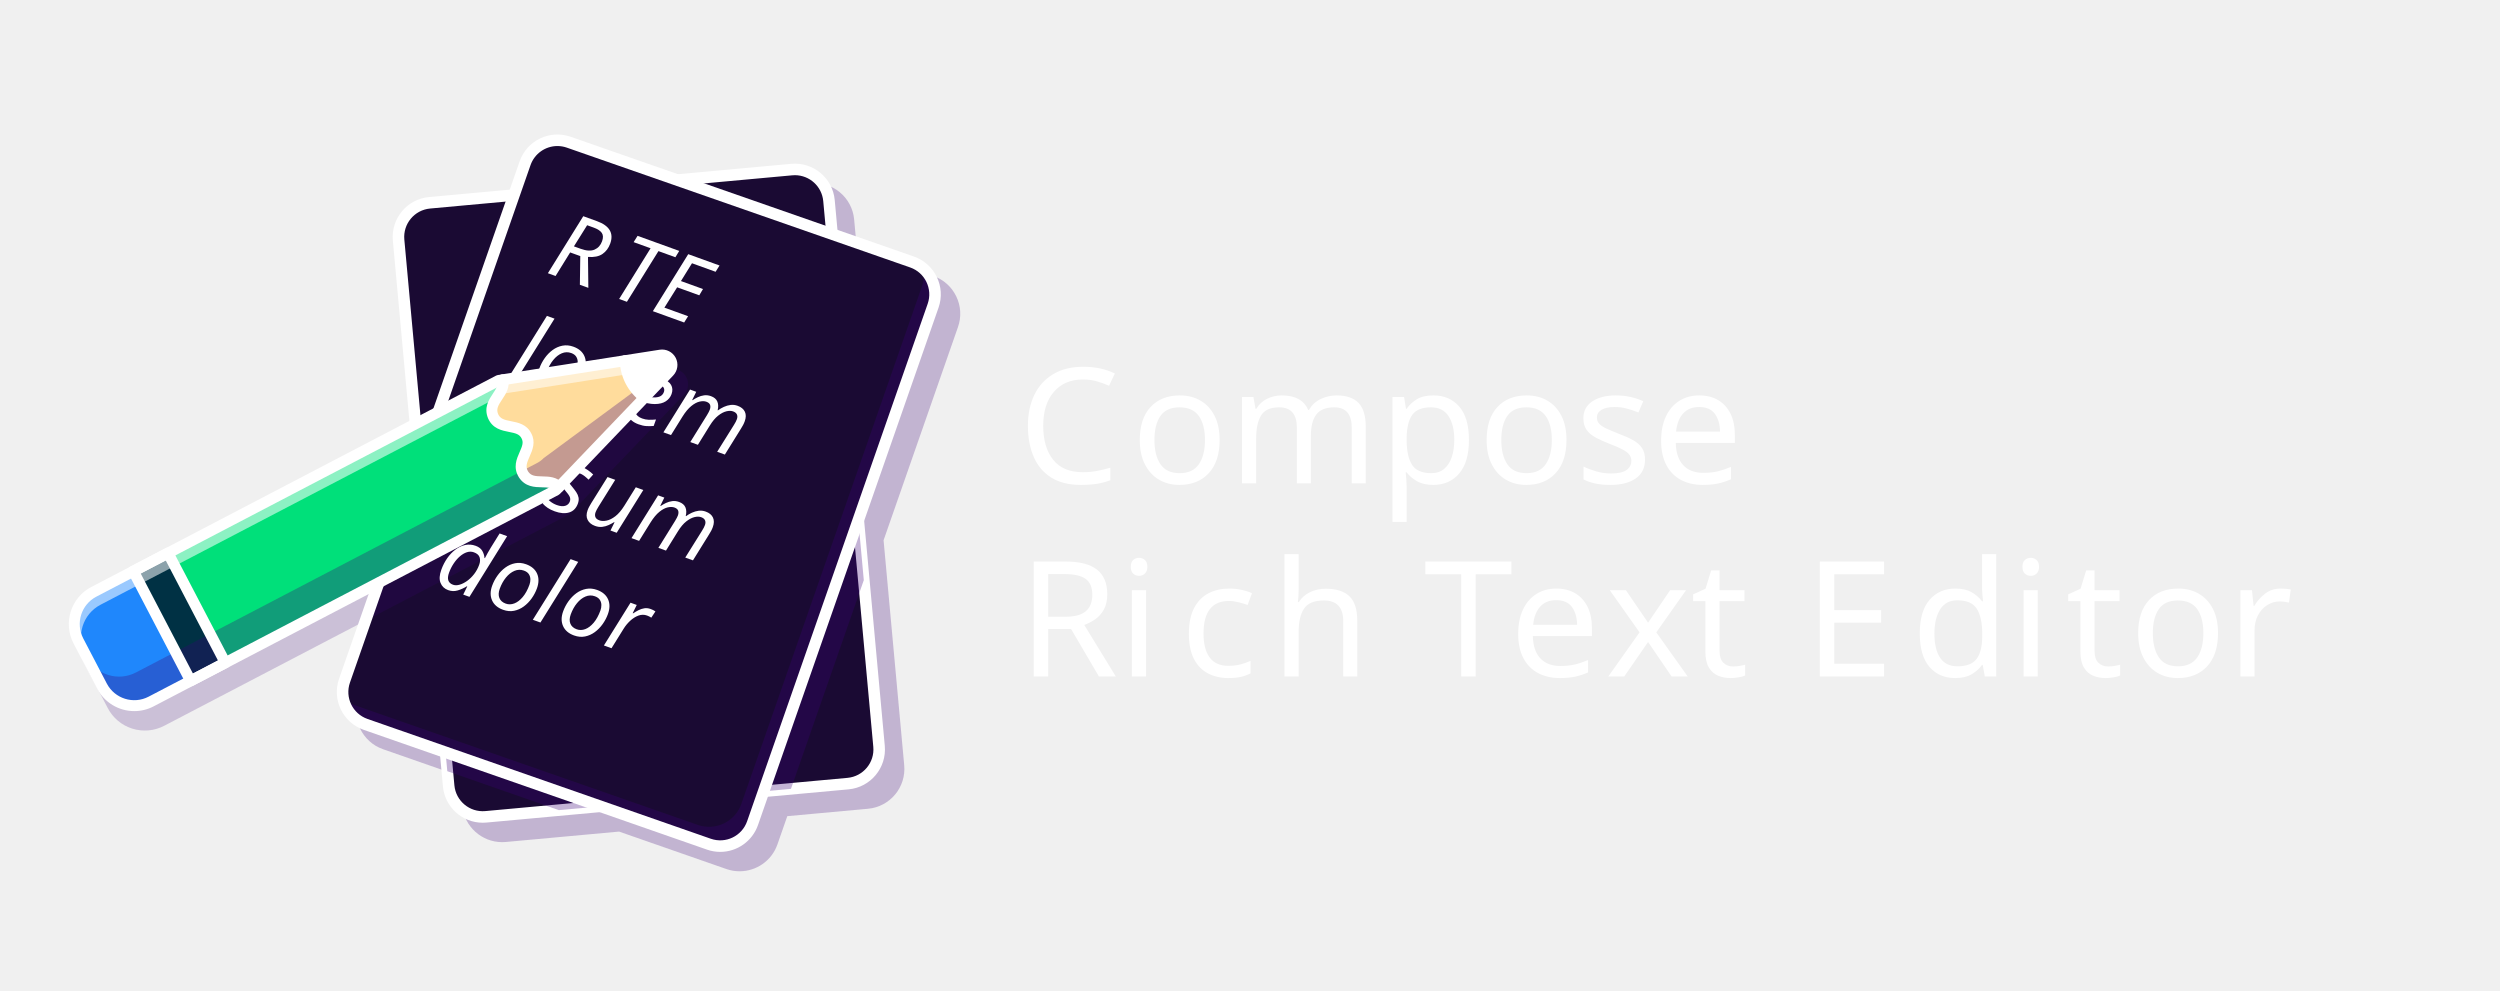
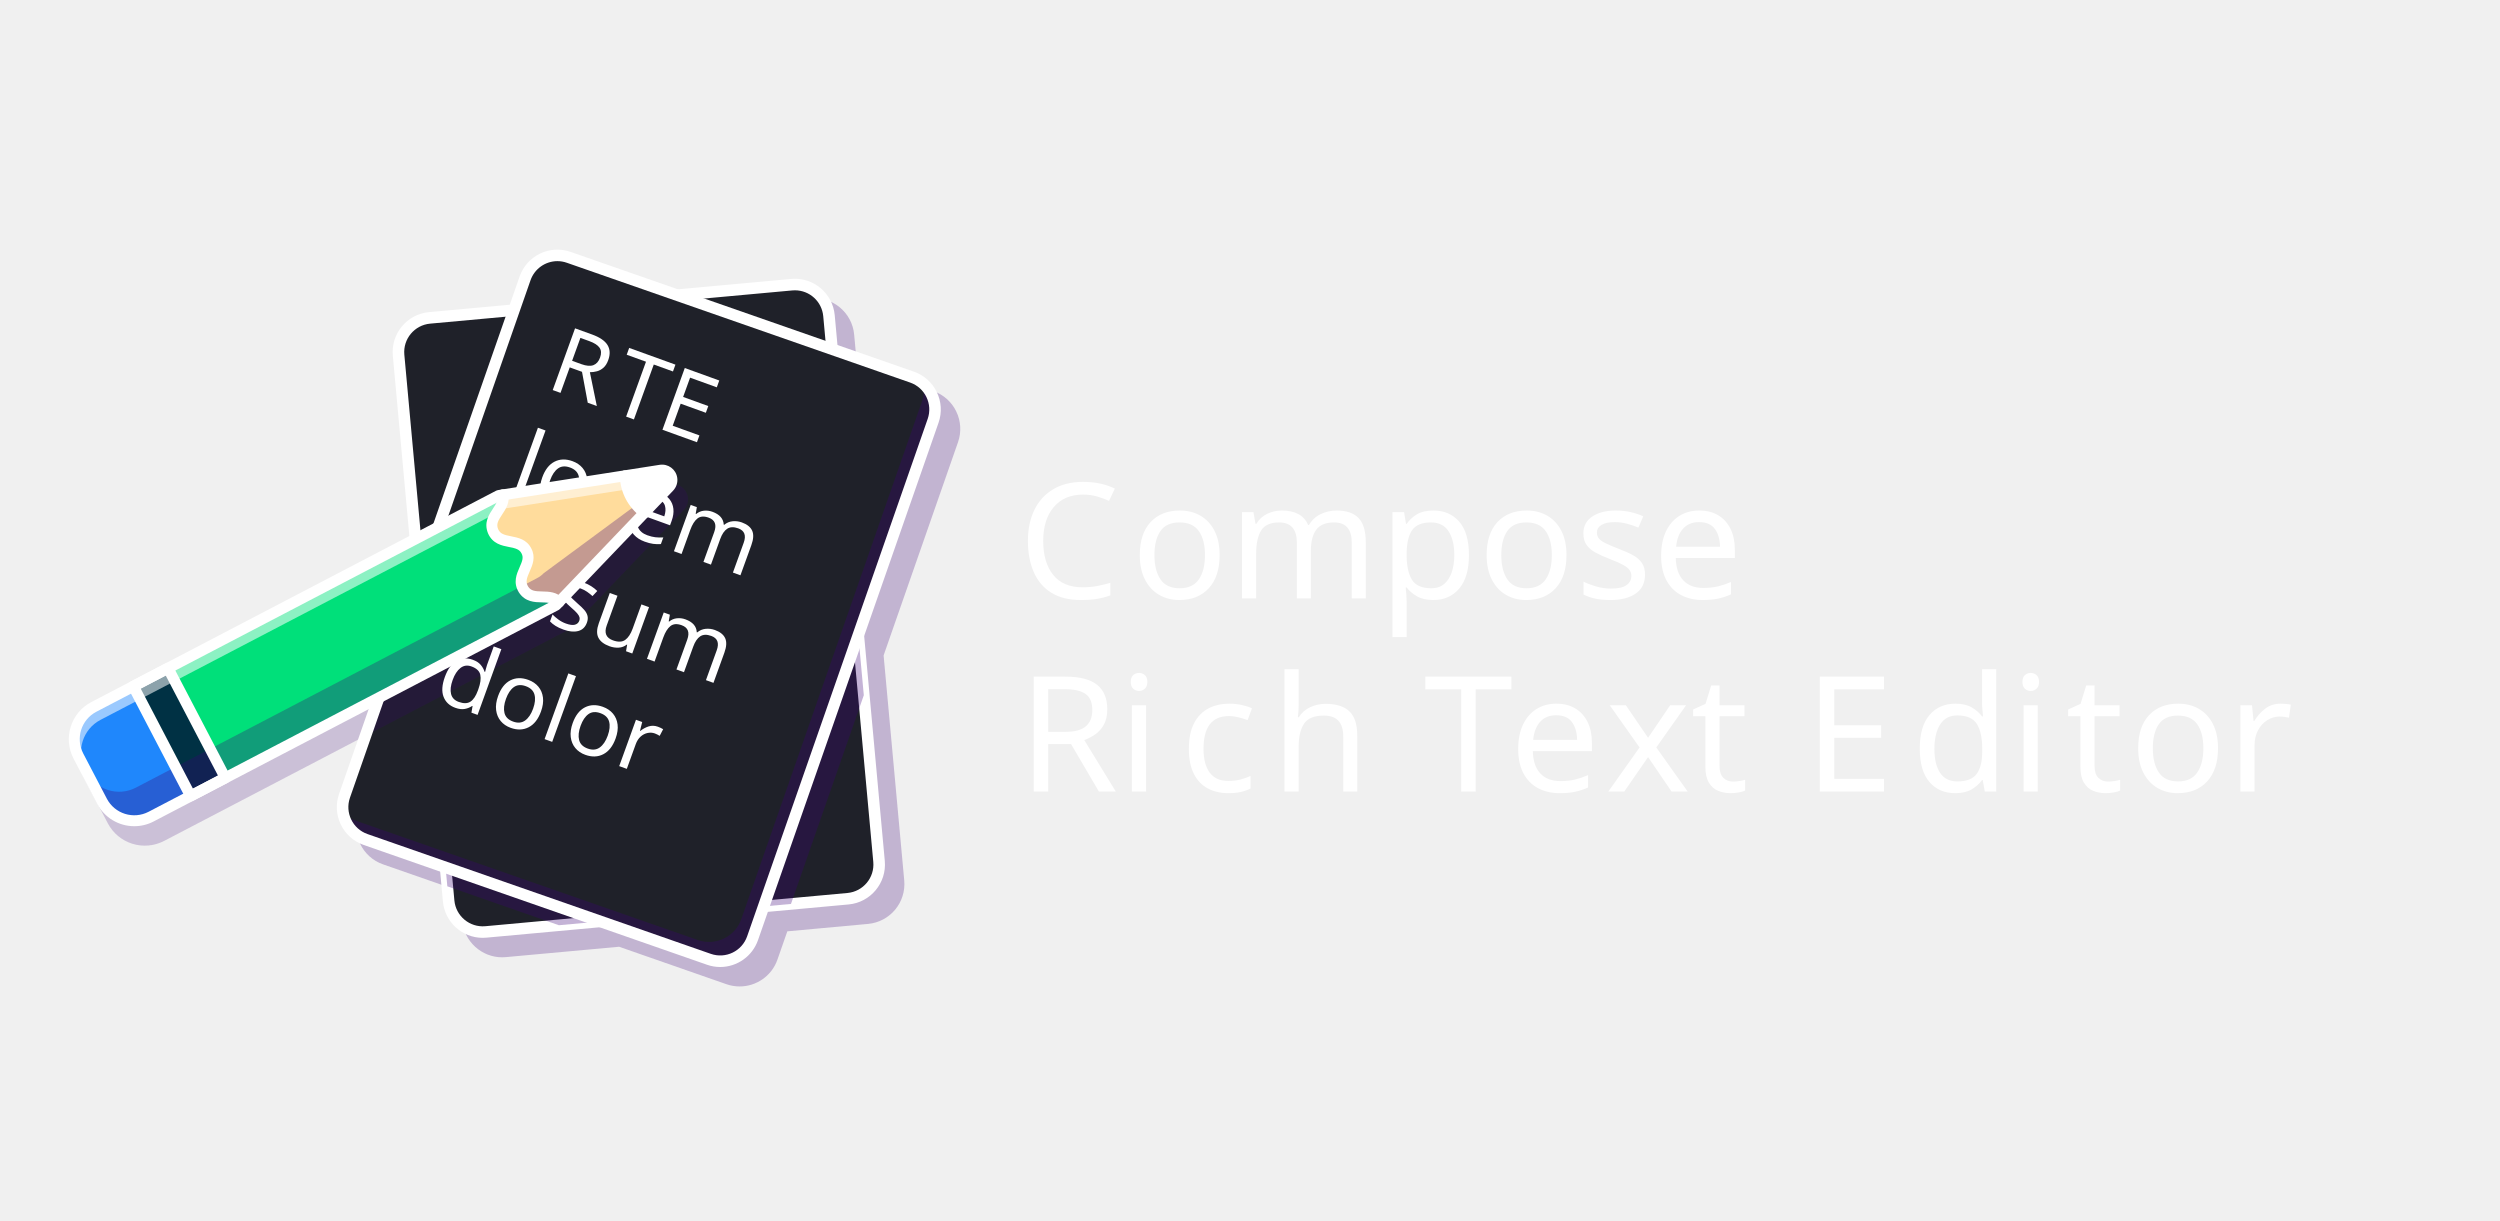
- <svg xmlns="http://www.w3.org/2000/svg" viewBox="0 0 10096 4000">
-   <defs>
-     <style>.cls-1{fill:none;}.cls-2{opacity:0.25;}.cls-3{fill:#390075;}.cls-4{fill:#1a0a33;}.cls-17,.cls-5,.cls-8{fill:#fff;}.cls-6{opacity:0.3;}.cls-7{opacity:0.2;}.cls-8{font-size:371.47px;font-family:Montserrat-Italic, Montserrat;font-style:italic;}.cls-9{letter-spacing:-0.01em;}.cls-10{letter-spacing:0em;}.cls-11{letter-spacing:-0.01em;}.cls-12{fill:#00e07a;}.cls-13{fill:#1f87fc;}.cls-14{fill:#003144;}.cls-15{fill:#ffdc9c;}.cls-16{opacity:0.55;}.cls-17{font-size:650px;font-family:Montserrat-Medium, Montserrat;font-weight:500;}.cls-18{letter-spacing:-0.02em;}.cls-19{letter-spacing:0em;}.cls-20{letter-spacing:-0.01em;}.cls-21{letter-spacing:-0.05em;}.cls-22{letter-spacing:-0.01em;}.cls-23{letter-spacing:-0.02em;}</style>
-   </defs>
-   <g id="Layer_2" data-name="Layer 2">
-     <g id="Layer_1-2" data-name="Layer 1">
-       <rect class="cls-1" width="10096" height="4000" />
+ <svg xmlns="http://www.w3.org/2000/svg" version="1.1" id="Layer_1" x="0px" y="0px" viewBox="0 0 8192 4000" style="enable-background:new 0 0 8192 4000;" xml:space="preserve">
+   <style type="text/css">
+ 	.st0{fill:none;}
+ 	.st1{opacity:0.25;}
+ 	.st2{fill:#390075;}
+ 	.st3{fill:#1F2129;}
+ 	.st4{fill:#FFFFFF;}
+ 	.st5{opacity:0.3;}
+ 	.st6{opacity:0.2;}
+ 	.st7{font-family:'Montserrat-Italic';}
+ 	.st8{font-size:301.294px;}
+ 	.st9{fill:#00E07A;}
+ 	.st10{fill:#1F87FC;}
+ 	.st11{fill:#003144;}
+ 	.st12{fill:#FFDC9C;}
+ 	.st13{opacity:0.55;}
+ 	.st14{font-family:'Montserrat-Medium';}
+ 	.st15{font-size:527.417px;}
+ </style>
+   <g>
+     <g id="Layer_1-2">
+       <rect y="377.2" class="st0" width="8192" height="3245.6" />
      <g id="large-dark">
-         <g class="cls-2">
-           <path class="cls-3" d="M3861.74,1196.91a160.61,160.61,0,0,0-92.31-82.35l-309-107.83-11.05-120.52A161.62,161.62,0,0,0,3273.64,740l-457.32,42-433.59-151.3A161.62,161.62,0,0,0,2176.88,730L2137,844.29l-325.94,29.9c-88.74,8.15-154.32,87-146.18,175.71l83.34,908.55-300.59,861.41A161.63,161.63,0,0,0,1547,3025.7l309,107.84,11.06,120.52c7.68,83.75,78.31,146.86,160.82,146.86q7.38,0,14.89-.68l457.32-41.95,433.59,151.3a160.82,160.82,0,0,0,53.1,9c66.84,0,129.51-41.8,152.74-108.38L3179.41,3296l326-29.9a161.62,161.62,0,0,0,146.17-175.7l-83.34-908.55,300.59-861.41A160.56,160.56,0,0,0,3861.74,1196.91Z" />
+         <g class="st1">
+           <path class="st2" d="M3133.5,1348.4c-15-31.4-42-55.4-74.9-66.8l-250.7-87.5l-9-97.8c-6.6-72.1-70.4-125.2-142.5-118.6      c0,0,0,0,0,0l-371.1,34.1l-351.8-122.8c-68.4-23.9-143.2,12.2-167,80.6l-32.4,92.7l-264.5,24.3c-72,6.6-125.2,70.6-118.6,142.6      l67.6,737.2l-243.9,699c-23.9,68.4,12.2,143.2,80.6,167l250.7,87.5l9,97.8c6.2,68,63.5,119.2,130.5,119.2c4,0,8-0.2,12.1-0.6      l371.1-34l351.8,122.8c13.8,4.8,28.4,7.3,43.1,7.3c54.2,0,105.1-33.9,123.9-87.9l32.4-92.7l264.5-24.3      c72.1-6.6,125.2-70.4,118.6-142.6l-67.6-737.2l243.9-699C3150.8,1415.8,3148.7,1379.7,3133.5,1348.4z" />
        </g>
-         <path class="cls-4" d="M3424.81,3164.51l-230.53,21.11-937.44,86-294.62,27a138.38,138.38,0,0,1-150.41-125.12l-5.43-59.08-90.68-989-106-1156.08A138.39,138.39,0,0,1,1734.8,818.93L2186,777.55l381.12-35,630.24-57.8A138.42,138.42,0,0,1,3347.8,809.91l19.41,211.86,121.15,1321.08,61.57,671.24A138.4,138.4,0,0,1,3424.81,3164.51Z" />
-         <path class="cls-3" d="M1949.33,3302.8a142,142,0,0,1-141.07-129L1606.13,969.67a141.94,141.94,0,0,1,128.35-154.28L3197.06,681.24c77.89-7.15,147.06,50.44,154.29,128.35l202.13,2204.18a141.94,141.94,0,0,1-128.35,154.28L1962.55,3302.19Q1955.92,3302.81,1949.33,3302.8Zm1260.78-2615q-6.15,0-12.4.57L1735.13,822.48A134.84,134.84,0,0,0,1613.23,969L1815.36,3173.2a134.81,134.81,0,0,0,146.54,121.89L3424.48,3161a134.81,134.81,0,0,0,121.89-146.54L3344.25,810.24A135.09,135.09,0,0,0,3210.11,687.77Z" />
-         <path class="cls-5" d="M1949.32,3322.51a161.63,161.63,0,0,1-160.65-146.86L1586.48,971.49c-8.14-88.75,57.44-167.57,146.18-175.71L3195.23,661.62A161.64,161.64,0,0,1,3370.94,807.8L3573.13,3012c8.13,88.74-57.45,167.56-146.19,175.7h0L1964.37,3321.82Q1956.82,3322.51,1949.32,3322.51Zm1260.87-2615c-3.55,0-7.13.16-10.71.5L1736.91,842.14a115.2,115.2,0,0,0-104.08,125.1L1835,3171.39a115.08,115.08,0,0,0,125.1,104.08l1462.57-134.16,2.13,23.18-2.13-23.18a115.19,115.19,0,0,0,104.08-125.1L3324.58,812.06a115.1,115.1,0,0,0-114.39-104.58Z" />
-         <g class="cls-6">
-           <path class="cls-3" d="M3488.36,2342.85l-294.08,842.77-937.44,86-450.46-157.19-90.68-989,477-1367a138.3,138.3,0,0,1,176.17-85l998.34,348.37Z" />
+         <path class="st3" d="M2778.9,2944.9l-187.1,17.1l-760.6,69.8l-239.1,21.9c-61.7,5.6-116.4-39.8-122-101.5l-4.4-47.9l-73.6-802.5     l-86-938.1c-5.6-61.7,39.8-116.3,101.5-122l366.1-33.6l309.2-28.4l511.4-46.9c61.7-5.6,116.4,39.8,122.1,101.6l15.7,171.9     l98.3,1071.9l50,544.7C2886.1,2884.6,2840.7,2939.2,2778.9,2944.9z" />
+         <path class="st2" d="M1581.7,3057.1c-59.4-0.1-109-45.5-114.5-104.7l-164-1788.5c-5.8-63.3,40.8-119.4,104.1-125.2l1186.8-108.9     c63.2-5.8,119.3,40.9,125.2,104.1l164,1788.5c5.8,63.3-40.8,119.4-104.1,125.2l-1186.8,108.8     C1588.8,3056.9,1585.3,3057.1,1581.7,3057.1z M2604.7,935.3c-3.3,0-6.7,0.2-10.1,0.5l-1186.8,108.8     c-60.1,5.5-104.4,58.8-98.9,118.9l164,1788.5c5.5,60.1,58.8,104.4,118.9,98.9L2778.7,2942c60.1-5.5,104.4-58.8,98.9-118.9     l-164-1788.5C2708.3,978.4,2661.2,935.4,2604.7,935.3L2604.7,935.3z" />
+         <path class="st4" d="M1581.7,3073.1c-67.7-0.1-124.2-51.8-130.4-119.2l-164.1-1788.5c-6.6-72,46.6-136,118.6-142.6L2592.6,914     c72.1-6.6,135.9,46.5,142.6,118.6l164.1,1788.5c6.6,72-46.6,136-118.6,142.6l0,0l-1186.7,108.8     C1589.8,3072.9,1585.8,3073.1,1581.7,3073.1z M2604.8,951.3c-2.9,0-5.8,0.1-8.7,0.4l-1186.7,108.8     c-51.3,4.8-89.1,50.2-84.5,101.5l164,1788.5c4.7,51.3,50.2,89.2,101.5,84.5l1186.7-108.9l1.7,18.8l-1.7-18.8     c51.3-4.8,89.1-50.2,84.5-101.5l-164-1788.5C2693.2,988.1,2653,951.3,2604.8,951.3L2604.8,951.3z" />
+         <g class="st5">
+           <path class="st2" d="M2830.5,2278.2L2591.9,2962l-760.6,69.8l-365.5-127.5l-73.6-802.5l387-1109.2c20.4-58.5,84.4-89.4,142.9-69      c0,0,0,0,0,0l810.1,282.7L2830.5,2278.2z" />
        </g>
-         <path class="cls-4" d="M3768.37,1234.3,3039.13,3324.16a138.3,138.3,0,0,1-176.17,85L1476.27,2925.3a138.29,138.29,0,0,1-85-176.17L2120.49,659.28a138.27,138.27,0,0,1,176.16-85l1386.7,483.88A138.28,138.28,0,0,1,3768.37,1234.3Z" />
-         <path class="cls-3" d="M2908.66,3420.55a142,142,0,0,1-46.88-8L1475.09,2928.66c-73.87-25.77-113-106.84-87.22-180.7L2117.12,658.11c25.78-73.88,106.85-113,180.71-87.22l1386.69,483.89a141.86,141.86,0,0,1,87.22,180.7L3042.49,3325.33a142.11,142.11,0,0,1-133.83,95.22ZM2251.2,570.09a135,135,0,0,0-127.35,90.37L1394.6,2750.31c-24.47,70.15,12.68,147.14,82.84,171.63l1386.69,483.88A134.72,134.72,0,0,0,3035.76,3323L3765,1233.13l3.36,1.18-3.36-1.18a134.73,134.73,0,0,0-82.84-171.63L2295.48,577.62A134.15,134.15,0,0,0,2251.2,570.09Z" />
-         <g class="cls-7">
-           <path class="cls-3" d="M2771.46,1523.29a61.25,61.25,0,0,0-64.58-32.61L2053.4,1592.8a22,22,0,0,0-6.8,2.24L411.43,2448.89A169,169,0,0,0,339.84,2677l95.25,182.41A168.77,168.77,0,0,0,663.16,2931l1635.17-853.85a21.86,21.86,0,0,0,5.72-4.3l457.27-477.89A61.25,61.25,0,0,0,2771.46,1523.29Z" />
+         <path class="st3" d="M3057.7,1378.7L2466,3074.4c-20.4,58.5-84.4,89.4-142.9,69c0,0,0,0,0,0l-1125.2-392.6     c-58.5-20.4-89.4-84.4-69-142.9c0,0,0,0,0,0l591.7-1695.7c20.4-58.5,84.4-89.4,142.9-69c0,0,0,0,0.1,0l1125.2,392.6     C3047.2,1256.2,3078.1,1320.2,3057.7,1378.7C3057.7,1378.7,3057.7,1378.7,3057.7,1378.7z" />
+         <path class="st2" d="M2360.1,3152.6c-13,0-25.8-2.2-38-6.5l-1125.2-392.6c-59.9-20.9-91.7-86.7-70.8-146.6l591.7-1695.7     c20.9-59.9,86.7-91.7,146.6-70.8L2989.7,1233c60,20.9,91.7,86.6,70.8,146.6c0,0,0,0,0,0l-591.7,1695.7     C2452.6,3121.6,2409,3152.5,2360.1,3152.6z M1826.6,839.8c-46.5,0-88,29.4-103.3,73.3l-591.7,1695.7     c-19.9,56.9,10.3,119.4,67.2,139.3L2324,3140.7c57,19.9,119.3-10.2,139.2-67.2c0,0,0,0,0,0L3055,1377.8l2.7,1l-2.7-1     c19.9-57-10.2-119.3-67.2-139.2c0,0,0,0,0,0L1862.6,845.9C1851,841.8,1838.9,839.8,1826.6,839.8z" />
+         <g class="st6">
+           <path class="st2" d="M2248.8,1613.2c-9.8-19.3-31-30-52.4-26.5l-530.2,82.9c-1.9,0.3-3.8,0.9-5.5,1.8L333.8,2364.2      c-67.1,35-93.2,117.9-58.1,185c0,0,0,0.1,0,0.1l77.3,148c34.9,67.1,117.6,93.2,184.7,58.3c0.1-0.1,0.2-0.1,0.4-0.2l1326.8-692.8      c1.7-0.9,3.3-2.1,4.6-3.5l371-387.8C2255.7,1655.8,2259,1632.3,2248.8,1613.2z" />
        </g>
-         <g class="cls-6">
-           <path class="cls-3" d="M3751.56,1227.84,3022.32,3317.69a138.3,138.3,0,0,1-176.17,85L1459.46,2918.84a138.23,138.23,0,0,1-92.13-117.44,137.7,137.7,0,0,0,63.76,45.91L2817.78,3331.2a138.3,138.3,0,0,0,176.17-85L3723.2,1156.32a137.16,137.16,0,0,0,7.1-58.74A137.94,137.94,0,0,1,3751.56,1227.84Z" />
+         <g class="st5">
+           <path class="st2" d="M3044.1,1373.5l-591.7,1695.7c-20.4,58.5-84.4,89.4-142.9,69c0,0,0,0,0,0l-1125.2-392.6      c-41.4-14.4-70.6-51.6-74.8-95.3c13.3,17.2,31.2,30.1,51.7,37.3l1125.2,392.6c58.5,20.4,122.5-10.4,142.9-69c0,0,0,0,0,0      L3021,1315.4c5.4-15.3,7.3-31.5,5.8-47.7C3050.1,1297.8,3056.6,1337.6,3044.1,1373.5z" />
        </g>
-         <path class="cls-5" d="M2908.67,3440.29a161.92,161.92,0,0,1-53.38-9.11L1468.58,2947.3c-84.14-29.38-128.71-121.72-99.34-205.86L2098.47,651.61a161.63,161.63,0,0,1,205.85-99.34L3691,1036.15c84.14,29.37,128.71,121.71,99.35,205.85L3061.13,3331.83a161.95,161.95,0,0,1-152.46,108.46ZM2251,589.73A115.29,115.29,0,0,0,2142.42,667L1413.18,2756.78a115.21,115.21,0,0,0,70.74,146.56l1386.7,483.89h0a115.08,115.08,0,0,0,146.55-70.74l729.24-2089.83a115.21,115.21,0,0,0-70.74-146.56L2289,596.22A115.3,115.3,0,0,0,2251,589.73Z" />
-         <text class="cls-8" transform="matrix(0.94, 0.34, -0.34, 0.94, 2198.25, 1098.17)">
-           <tspan class="cls-9">R<tspan class="cls-10" x="264.86" y="0">TE</tspan>
-           </tspan>
-           <tspan x="0" y="445.77">lo</tspan>
-           <tspan class="cls-11" x="332.84" y="445.77">r</tspan>
-           <tspan x="476.97" y="445.77">em</tspan>
-           <tspan x="0" y="891.54">ipsum</tspan>
-           <tspan x="0" y="1337.31">dolor</tspan>
-         </text>
-         <path class="cls-12" d="M2245.35,1979.17,610.19,2833a147,147,0,0,1-198.33-62.26l-95.25-182.41A147,147,0,0,1,378.86,2390L2014,1536.18l16.62-2.63,493.9-77.16,143-22.34c37.8-5.89,61.54,39.59,35.11,67.24l-100,104.55L2257,1967Z" />
-         <path class="cls-13" d="M769.79,2749.67,610.19,2833a147,147,0,0,1-198.33-62.26l-95.25-182.41A147,147,0,0,1,378.86,2390l159.61-83.34Z" />
-         <rect class="cls-14" x="645.16" y="2241.73" width="158.01" height="499.75" transform="translate(-1071.05 618.18) rotate(-27.57)" />
-         <path class="cls-3" d="M768.29,2754.48l-1.66-3.15-233-446.16,146.39-76.44,1.65,3.16,233,446.15Zm-225-446.29,228,436.68L905.05,2675,677,2238.35Z" />
-         <path class="cls-15" d="M2257,1967c-38.1-42.79-107.17,3.23-142.94-51.3-35.36-57.07,41-101.27,11.58-156-28-55.42-108-18-134.59-79.61-24.31-60.52,52.93-90.91,39.59-146.62l493.9-77.16,143-22.34c37.8-5.89,61.54,39.59,35.11,67.24l-100,104.55Z" />
-         <path class="cls-3" d="M2256.92,1972.28l-2.57-2.88c-16.84-18.91-40.16-19.41-64.85-19.94-28.71-.61-58.4-1.25-78.42-31.77-19.25-31.08-7.27-58.27,4.32-84.56,10.58-24,20.57-46.69,7.12-71.66-12.84-25.39-37.17-30.15-62.92-35.19-28.2-5.52-57.35-11.23-71.82-44.7-13.63-33.95,2.81-58.68,18.71-82.6,13.68-20.56,26.59-40,20.69-64.6l-.89-3.76L2667,1430.53a43.61,43.61,0,0,1,38.23,73.21Zm-222-435.78c4.52,25.85-9.19,46.47-22.47,66.43-15.57,23.41-30.27,45.52-18.06,75.91,12.93,29.94,39,35,66.6,40.45,26.3,5.14,53.49,10.46,67.87,38.88,15.06,28,3.88,53.31-6.92,77.84-11.34,25.73-22.05,50-4.83,77.85,17.92,27.3,44.46,27.87,72.57,28.47,24,.52,48.72,1.05,67.36,19.53l443-463c13.32-13.93,11.81-30.86,5.95-42.08s-18.92-22.12-37.93-19.17Z" />
-         <g class="cls-6">
-           <path class="cls-3" d="M2245.35,1979.17,610.19,2833a147,147,0,0,1-198.33-62.26L350.63,2653.5A146.94,146.94,0,0,0,549,2715.75l1620.26-846.06a102.73,102.73,0,0,0,26.57-19.92h0l517.59-382a39,39,0,0,1-10.75,33.56l-100,104.55L2257,1967Z" />
+         <path class="st4" d="M2360.1,3168.7c-14.8,0-29.4-2.5-43.3-7.4l-1125.2-392.6c-68.3-23.8-104.4-98.8-80.6-167l591.7-1695.7     c23.9-68.4,98.6-104.5,167-80.6l1125.2,392.6c68.3,23.8,104.4,98.8,80.6,167l-591.7,1695.7     C2465.4,3133.3,2415.8,3168.5,2360.1,3168.7z M1826.5,855.7c-39.7,0.1-75,25.2-88.1,62.7l-591.7,1695.7     c-16.9,48.7,8.8,101.9,57.4,118.9l1125.2,392.6l0,0c48.7,17,101.9-8.7,118.9-57.4l591.7-1695.7c16.9-48.7-8.8-101.9-57.4-118.9     L1857.3,861C1847.4,857.5,1837,855.7,1826.5,855.7z" />
+         <text transform="matrix(0.9404 0.3401 -0.3401 0.9404 1783.683 1268.245)" class="st4 st7 st8">R</text>
+         <text transform="matrix(0.9404 0.3401 -0.3401 0.9404 1985.698 1341.315)" class="st4 st7 st8">TE</text>
+         <text transform="matrix(0.9404 0.3401 -0.3401 0.9404 1660.705 1608.246)" class="st4 st7 st8">lo</text>
+         <text transform="matrix(0.9404 0.3401 -0.3401 0.9404 1914.57 1700.069)" class="st4 st7 st8">r</text>
+         <text transform="matrix(0.9404 0.3401 -0.3401 0.9404 2024.502 1739.832)" class="st4 st7 st8">em</text>
+         <text transform="matrix(0.9404 0.3401 -0.3401 0.9404 1537.726 1948.246)" class="st4 st7 st8">ipsum</text>
+         <text transform="matrix(0.9404 0.3401 -0.3401 0.9404 1414.747 2288.246)" class="st4 st7 st8">dolor</text>
+         <path class="st9" d="M1821.9,1983.1L495.1,2675.9c-58.4,30.5-130.4,7.9-160.9-50.5l-77.3-148c-30.5-58.4-7.9-130.4,50.5-160.9     l1326.8-692.8l13.5-2.1l400.8-62.6l116-18.1c30.7-4.8,49.9,32.1,28.5,54.6l-81.1,84.8l-280.4,293L1821.9,1983.1z" />
+         <path class="st10" d="M624.6,2608.3l-129.5,67.6c-58.4,30.5-130.4,7.9-160.9-50.5l-77.3-148c-30.5-58.4-7.9-130.4,50.5-160.9     l129.5-67.6L624.6,2608.3z" />
+         <rect x="523.4" y="2196.2" transform="matrix(0.8864 -0.4628 0.4628 0.8864 -1043.6 544.3363)" class="st11" width="128.2" height="405.5" />
+         <path class="st2" d="M623.4,2612.2l-1.3-2.6l-189.1-362l118.8-62l1.3,2.6l189.1,362L623.4,2612.2z M440.8,2250.1l185,354.3     l108.5-56.7l-185-354.3L440.8,2250.1z" />
+         <path class="st12" d="M1831.4,1973.2c-30.9-34.7-87,2.6-116-41.6c-28.7-46.3,33.3-82.2,9.4-126.6c-22.7-45-87.6-14.6-109.2-64.6     c-19.7-49.1,42.9-73.8,32.1-119l400.8-62.6l116-18.1c30.7-4.8,49.9,32.1,28.5,54.6l-81.1,84.8L1831.4,1973.2z" />
+         <path class="st2" d="M1831.3,1977.5l-2.1-2.3c-13.7-15.3-32.6-15.7-52.6-16.2c-23.3-0.5-47.4-1-63.6-25.8     c-15.6-25.2-5.9-47.3,3.5-68.6c8.6-19.5,16.7-37.9,5.8-58.1c-10.4-20.6-30.2-24.5-51.1-28.6c-22.9-4.5-46.5-9.1-58.3-36.3     c-11.1-27.5,2.3-47.6,15.2-67c11.1-16.7,21.6-32.5,16.8-52.4l-0.7-3.1l519.9-81.2c19.3-3,37.4,10.2,40.4,29.5     c1.7,10.9-1.8,21.9-9.4,29.9L1831.3,1977.5z M1651.2,1623.9c3.7,21-7.5,37.7-18.2,53.9c-12.6,19-24.6,36.9-14.7,61.6     c10.5,24.3,31.6,28.4,54,32.8c21.3,4.2,43.4,8.5,55.1,31.5c12.2,22.7,3.1,43.3-5.6,63.2c-9.2,20.9-17.9,40.6-3.9,63.2     c14.5,22.2,36.1,22.6,58.9,23.1c19.5,0.4,39.5,0.9,54.7,15.8l359.5-375.7c10.8-11.3,9.6-25,4.8-34.1     c-4.8-9.1-15.4-17.9-30.8-15.6L1651.2,1623.9z" />
+         <g class="st5">
+           <path class="st2" d="M1821.9,1983.1L495.1,2675.9c-58.4,30.5-130.4,7.9-160.9-50.5l-49.7-95.1c30.5,58.4,102.5,81,160.9,50.6      c0,0,0.1,0,0.1-0.1l1314.7-686.5c8-4.2,15.3-9.6,21.6-16.2l0,0l420-310c1.6,9.9-1.6,20.1-8.7,27.2l-81.1,84.8l-280.5,293      L1821.9,1983.1z" />
        </g>
-         <g class="cls-16">
-           <path class="cls-5" d="M2711.57,1487a40.49,40.49,0,0,0-16.84-.82l-143,22.34-493.89,77.16-16.62,2.62L406.08,2442.14a147,147,0,0,0-62.26,198.33l-27.21-52.12A147,147,0,0,1,378.86,2390L2014,1536.18l16.62-2.63,493.9-77.16,143-22.34C2699.24,1429.09,2721.1,1460.46,2711.57,1487Z" />
+         <g class="st13">
+           <path class="st4" d="M2200.2,1583.7c-4.5-1.2-9.1-1.4-13.7-0.7l-116,18.1l-400.7,62.6l-13.5,2.1L329.5,2358.8      c-58.4,30.5-81,102.5-50.5,160.9l-22.1-42.3c-30.5-58.4-7.9-130.4,50.5-160.9l1326.8-692.8l13.5-2.1l400.8-62.6l116-18.1      C2190.2,1536.8,2207.9,1562.2,2200.2,1583.7z" />
        </g>
-         <path class="cls-5" d="M542.43,2871.74A169.18,169.18,0,0,1,392.32,2781l-95.26-182.41c-43.14-82.62-11-184.94,71.6-228.08l1635.17-853.85a22,22,0,0,1,6.8-2.24l653.48-102.12a62.09,62.09,0,0,1,54.44,104.25l-457.27,477.89a22.12,22.12,0,0,1-5.72,4.31L620.39,2852.57A168.12,168.12,0,0,1,542.43,2871.74ZM2021,1557.4,389.07,2409.57a125.07,125.07,0,0,0-52.92,168.57l95.25,182.42c31.89,61.07,107.52,84.82,168.58,52.91L2231.93,1961.3,2686.69,1486c8.25-8.63,4.32-18.06,2.92-20.74s-7-11.29-18.7-9.46Zm224.33,421.77h0Z" />
-         <path class="cls-5" d="M2257,1989.08a22,22,0,0,1-16.48-7.39c-10.92-12.27-26.66-13.22-51.43-13.75-30.35-.65-68.13-1.46-93.48-40.11-24.64-39.77-9.4-74.36,2.85-102.15,10.82-24.54,16.51-39.21,7.77-55.44-8.59-17-23.88-20.67-50.2-25.82-29.81-5.84-66.91-13.09-85.23-55.51-17.45-43.42,3.47-74.89,20.28-100.16,13.72-20.63,21.94-34.09,18.11-50.07a22,22,0,1,1,42.88-10.26c8.5,35.47-9.67,62.79-24.27,84.75-15.89,23.9-24.48,38.41-16.3,58.78,8.47,19.58,24.83,23.68,53,29.2,27.78,5.43,62.36,12.2,80.81,48.68,19.13,35.48,4.92,67.73-6.5,93.63-11.57,26.27-17.56,42-6,60.67,11.73,17.87,28.55,19.11,57.24,19.72,26.36.57,59.17,1.28,83.42,28.52a22,22,0,0,1-16.45,36.71Z" />
-         <path class="cls-5" d="M2602.59,1605.84q-72.95-57.06-78-149.45l143-22.34c37.8-5.89,61.54,39.59,35.11,67.24Z" />
-         <path class="cls-5" d="M769.79,2771.72a22,22,0,0,1-19.54-11.84l-231.32-443a22.07,22.07,0,0,1,9.34-29.76L668.33,2214a22.05,22.05,0,0,1,29.75,9.33l231.32,443a22,22,0,0,1-9.34,29.75L780,2769.22A22,22,0,0,1,769.79,2771.72ZM568.22,2316l210.91,403.91,101-52.73L669.2,2263.29Z" />
-         <path class="cls-5" d="M2602.56,1627.88a22,22,0,0,1-13.57-4.68c-53.58-41.93-82.67-97.64-86.45-165.57a22,22,0,0,1,44-2.46c3.09,55.46,25.86,99.06,69.61,133.29a22.05,22.05,0,0,1-13.61,39.42Z" />
+         <path class="st4" d="M440.1,2707.3c-51.1,0.1-98.1-28.3-121.8-73.6l-77.3-148c-35-67-8.9-150.1,58.1-185.1l1326.8-692.8     c1.7-0.9,3.6-1.5,5.5-1.8l530.2-82.9c27.5-4.3,53.3,14.5,57.5,42c2.4,15.5-2.5,31.2-13.4,42.6l-371,387.8     c-1.3,1.4-2.9,2.6-4.6,3.5L503.4,2691.8C483.9,2702,462.2,2707.3,440.1,2707.3z M1639.9,1640.9L315.7,2332.3     c-49.6,26-68.8,87.1-42.9,136.8l77.3,148c25.9,49.6,87.2,68.8,136.8,42.9L1811,1968.6l369-385.7c6.7-7,3.5-14.7,2.4-16.8     c-1.1-2.2-5.7-9.2-15.2-7.7L1639.9,1640.9z M1821.9,1983.1L1821.9,1983.1z" />
+         <path class="st4" d="M1831.4,1991.1c-5.1,0-10-2.2-13.4-6c-8.9-10-21.6-10.7-41.7-11.2c-24.6-0.5-55.3-1.2-75.9-32.5     c-20-32.3-7.6-60.3,2.3-82.9c8.8-19.9,13.4-31.8,6.3-45c-7-13.8-19.4-16.8-40.7-21c-24.2-4.7-54.3-10.6-69.2-45     c-14.2-35.2,2.8-60.8,16.5-81.3c11.1-16.7,17.8-27.7,14.7-40.6c-2.3-9.6,3.6-19.3,13.2-21.6c9.6-2.3,19.3,3.6,21.6,13.2l0,0     c6.9,28.8-7.8,50.9-19.7,68.8c-12.9,19.4-19.9,31.2-13.2,47.7c6.9,15.9,20.1,19.2,43,23.7c22.5,4.4,50.6,9.9,65.6,39.5     c15.5,28.8,4,55-5.3,76c-9.4,21.3-14.2,34.1-4.9,49.2c9.5,14.5,23.2,15.5,46.4,16c21.4,0.5,48,1,67.7,23.1     c6.6,7.3,6,18.6-1.3,25.2C1840.1,1989.5,1835.8,1991.2,1831.4,1991.1L1831.4,1991.1z" />
+         <path class="st4" d="M2111.8,1680.2c-39.5-30.9-60.6-71.3-63.3-121.3l116-18.1c30.7-4.8,49.9,32.1,28.5,54.6L2111.8,1680.2z" />
+         <path class="st4" d="M624.6,2626.2c-6.7,0-12.8-3.7-15.9-9.6l-187.7-359.5c-4.6-8.8-1.2-19.6,7.6-24.1l113.6-59.3     c8.8-4.6,19.6-1.2,24.1,7.6l187.7,359.5c4.6,8.7,1.2,19.5-7.5,24.1c0,0,0,0-0.1,0l-113.6,59.3     C630.3,2625.5,627.5,2626.2,624.6,2626.2z M461.1,2256.4l171.1,327.7l82-42.8L543,2213.6L461.1,2256.4z" />
+         <path class="st4" d="M2111.7,1698.1c-4,0-7.9-1.3-11-3.8c-43.5-34-67.1-79.2-70.1-134.3c-0.6-9.9,7-18.3,16.9-18.8     c9.9-0.6,18.3,7,18.8,16.9c2.5,45,21,80.4,56.5,108.2c7.8,6.1,9.2,17.3,3.1,25.1C2122.4,1695.5,2117.2,1698.1,2111.7,1698.1     L2111.7,1698.1z" />
      </g>
-       <text class="cls-17" transform="translate(4111.51 1951.77)">
-         <tspan class="cls-18">C<tspan class="cls-19" x="455.65" y="0">ompose</tspan>
-         </tspan>
-         <tspan x="0" y="780">Ri</tspan>
-         <tspan class="cls-20" x="653.89" y="780">c</tspan>
-         <tspan x="1020.5" y="780">h </tspan>
-         <tspan class="cls-21" x="1637.99" y="780">T</tspan>
-         <tspan class="cls-22" x="1983.79" y="780">e</tspan>
-         <tspan x="2371.84" y="780">xt </tspan>
-         <tspan class="cls-20" x="3174.57" y="780">E</tspan>
-         <tspan x="3605.53" y="780">di</tspan>
-         <tspan class="cls-23" x="4230.17" y="780">t</tspan>
-         <tspan x="4487.57" y="780">or</tspan>
-       </text>
+       <text transform="matrix(1 0 0 1 3336.122 1960.865)" class="st4 st14 st15">C</text>
+       <text transform="matrix(1 0 0 1 3705.842 1960.865)" class="st4 st14 st15">ompose</text>
+       <text transform="matrix(1 0 0 1 3336.122 2593.766)" class="st4 st14 st15">Ri</text>
+       <text transform="matrix(1 0 0 1 3866.695 2593.766)" class="st4 st14 st15">c</text>
+       <text transform="matrix(1 0 0 1 4164.166 2593.766)" class="st4 st14 st15">h </text>
+       <text transform="matrix(1 0 0 1 4665.205 2593.766)" class="st4 st14 st15">T</text>
+       <text transform="matrix(1 0 0 1 4945.791 2593.766)" class="st4 st14 st15">e</text>
+       <text transform="matrix(1 0 0 1 5260.658 2593.766)" class="st4 st14 st15">xt </text>
+       <text transform="matrix(1 0 0 1 5912.002 2593.766)" class="st4 st14 st15">E</text>
+       <text transform="matrix(1 0 0 1 6261.688 2593.766)" class="st4 st14 st15">di</text>
+       <text transform="matrix(1 0 0 1 6768.527 2593.766)" class="st4 st14 st15">t</text>
+       <text transform="matrix(1 0 0 1 6977.383 2593.766)" class="st4 st14 st15">or</text>
    </g>
  </g>
</svg>
